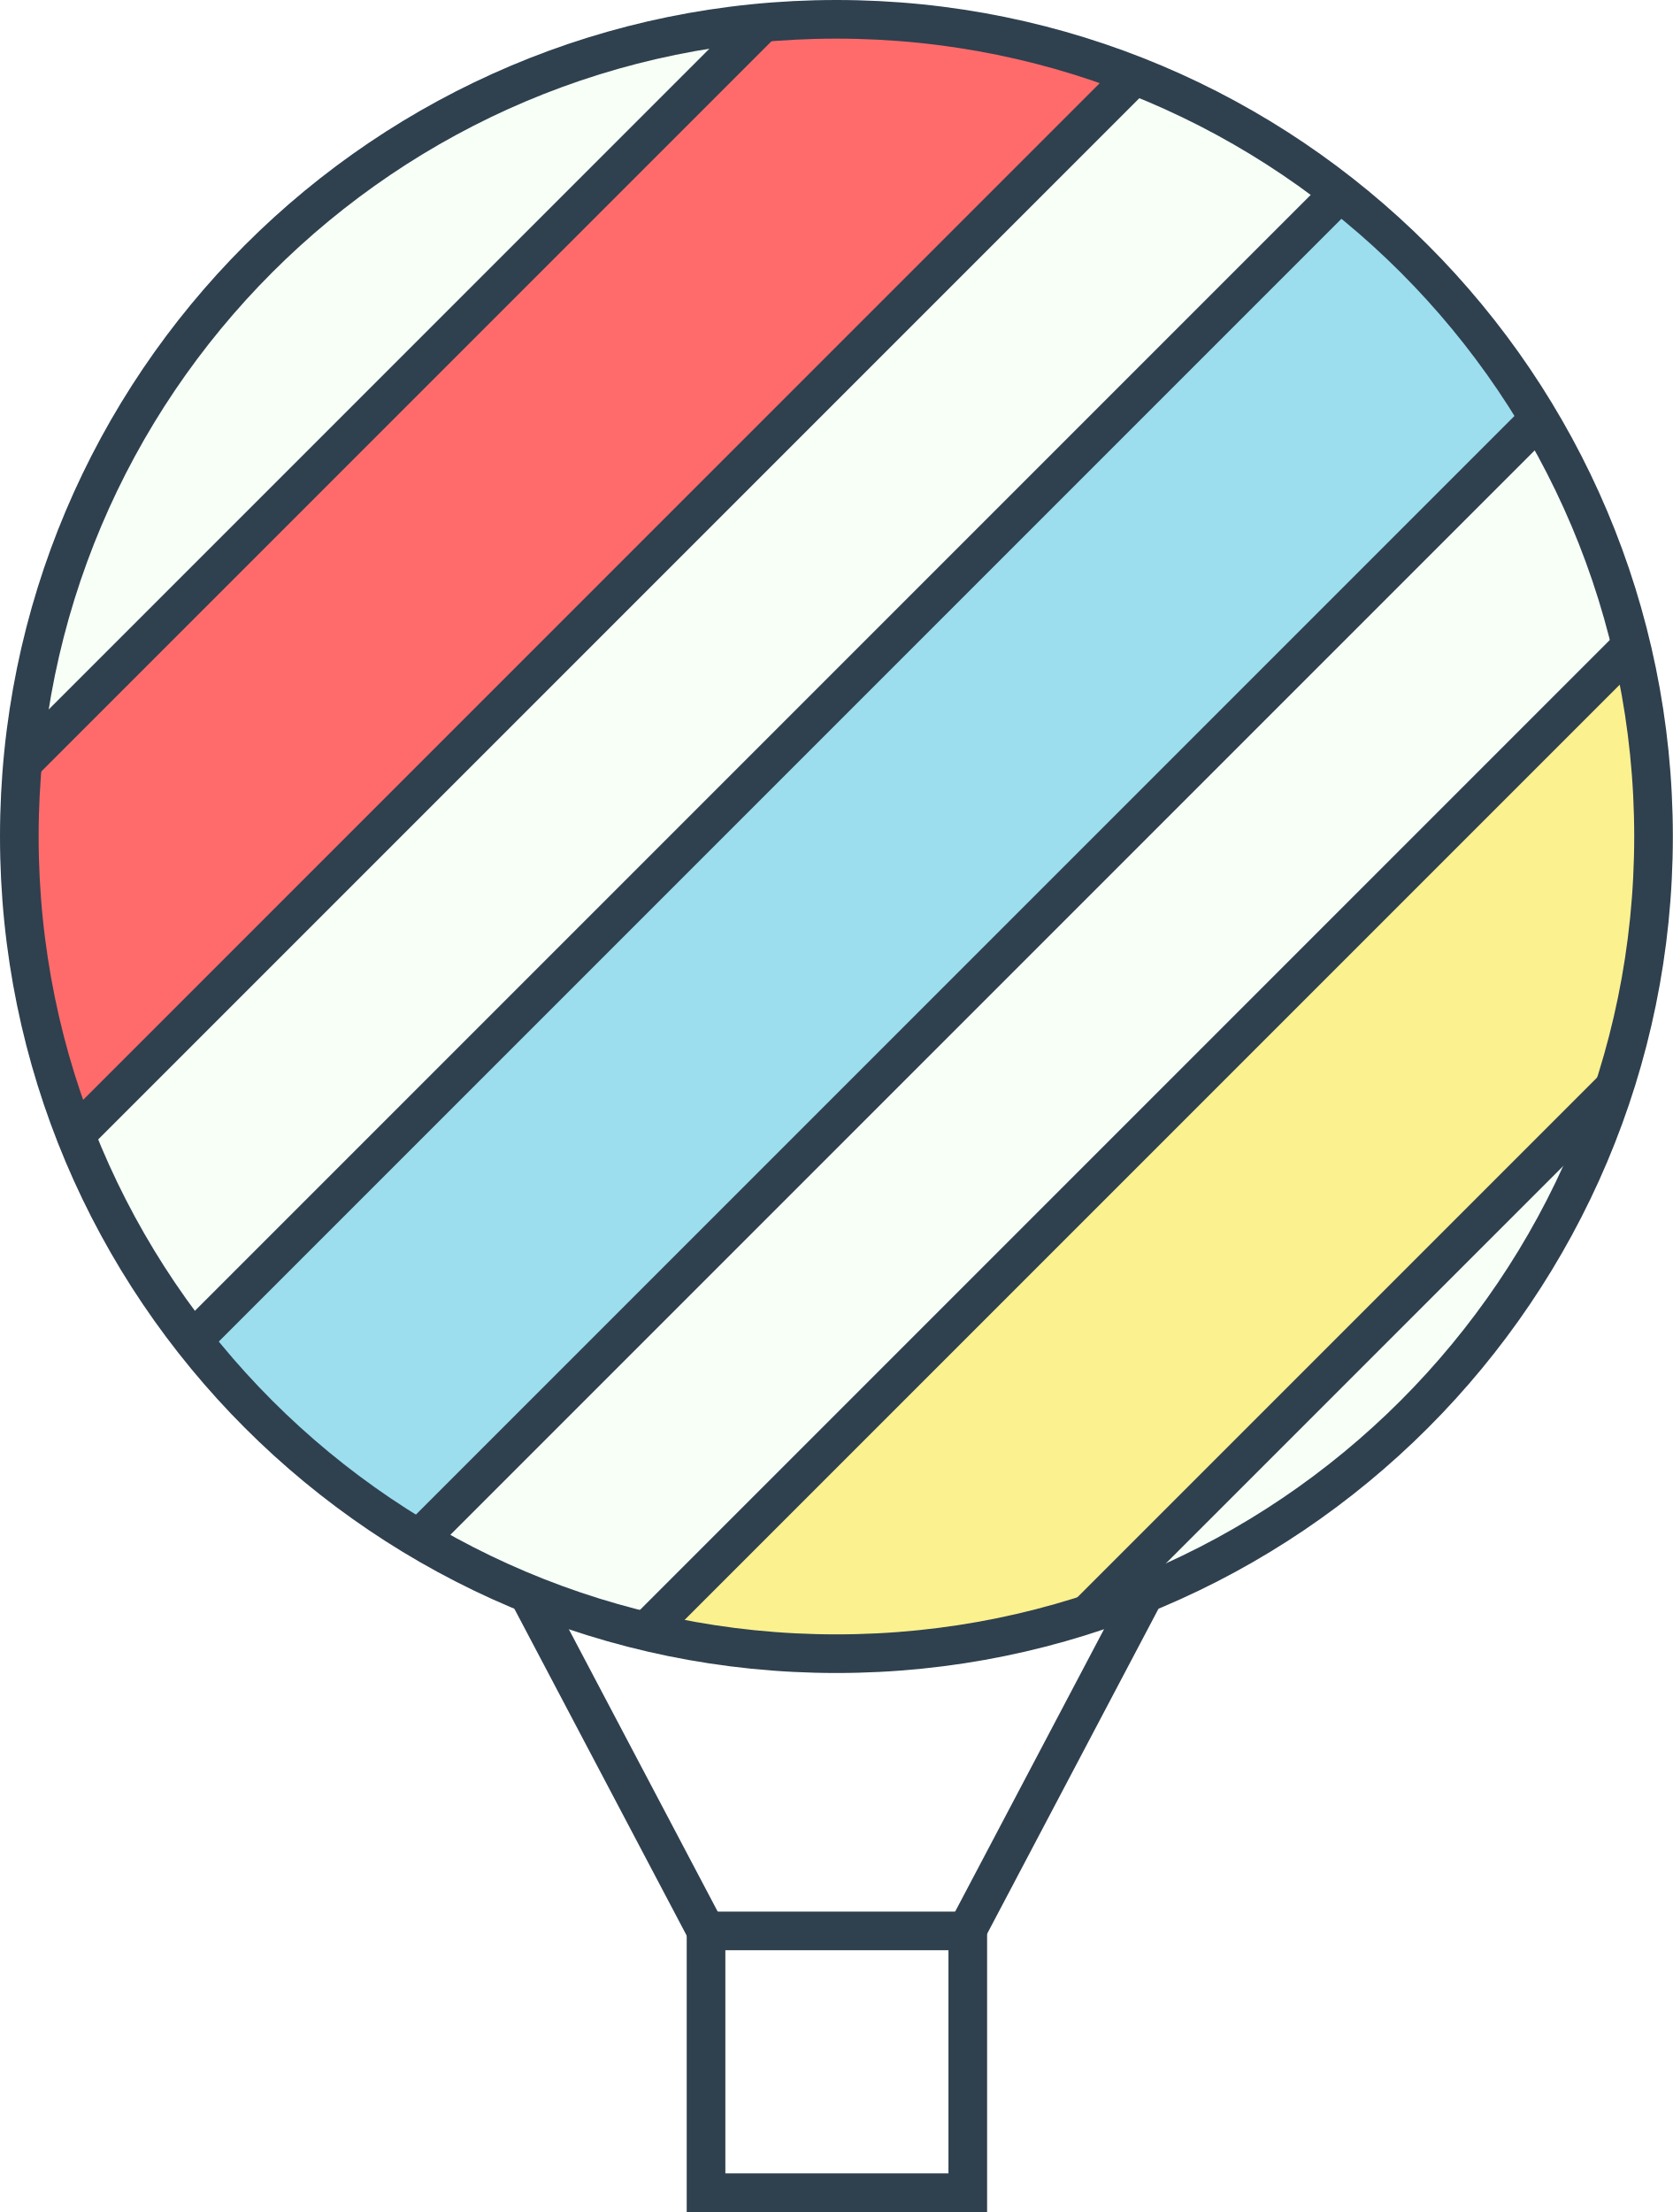
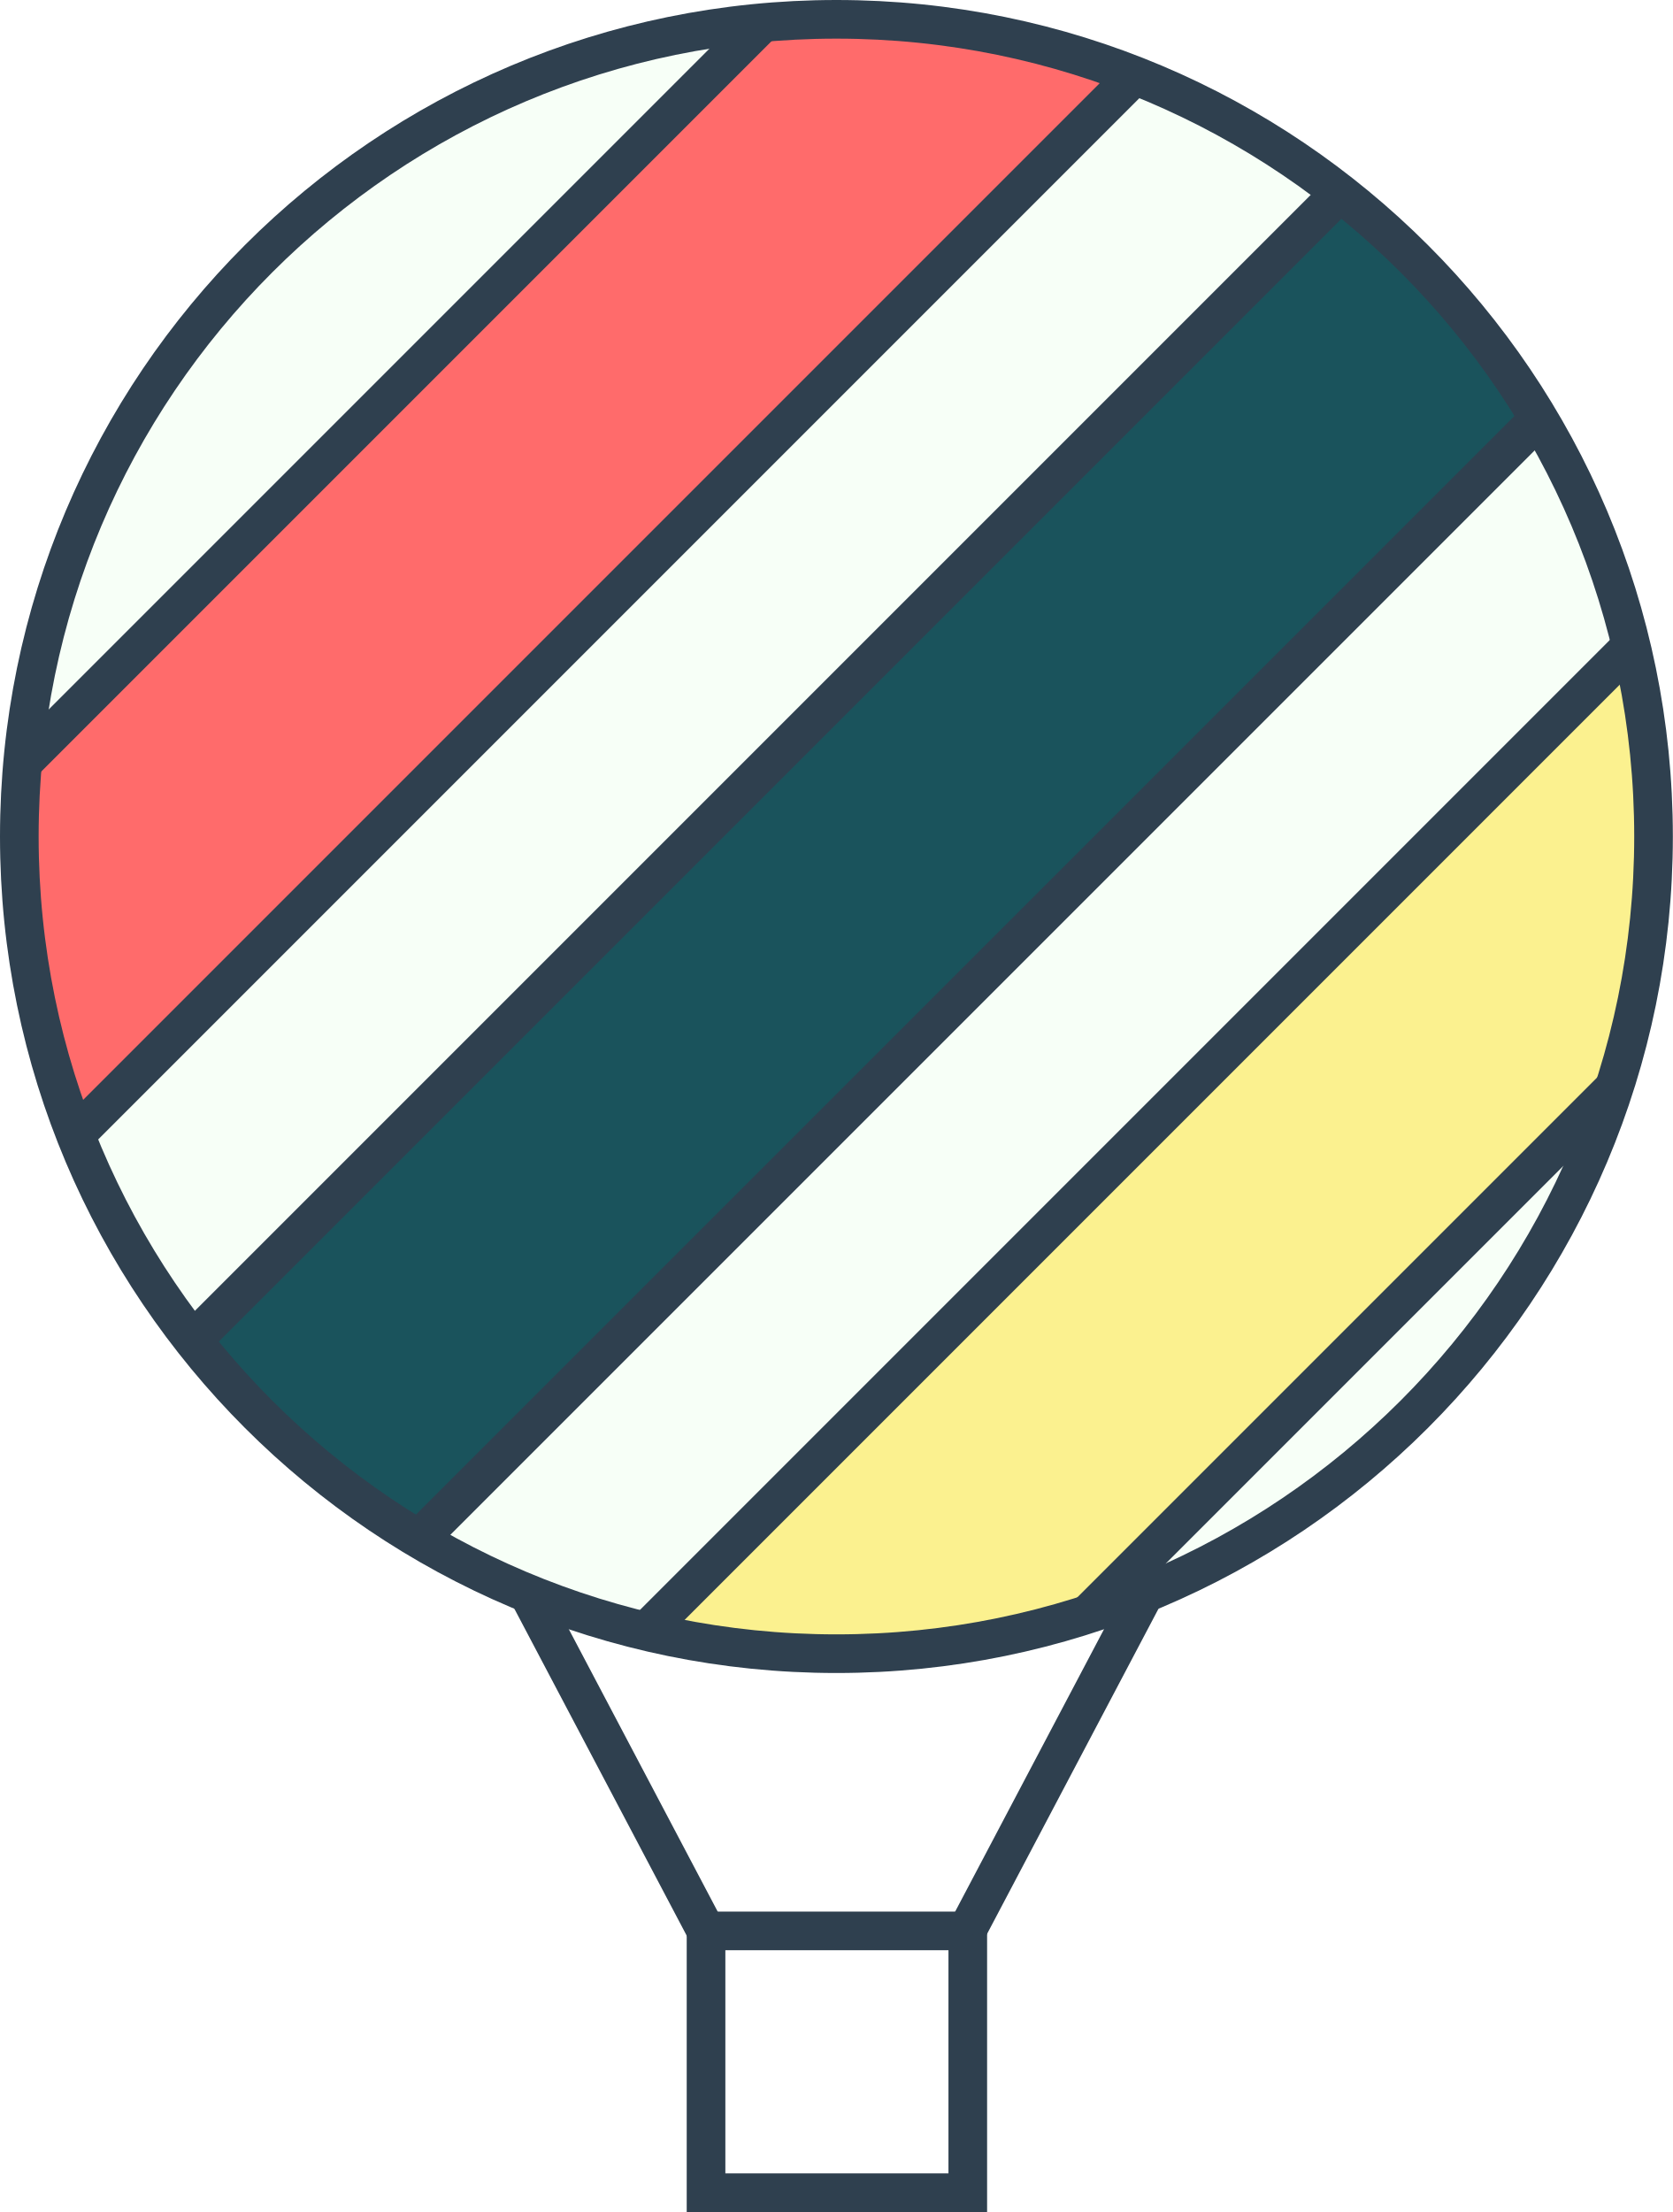
<svg xmlns="http://www.w3.org/2000/svg" xmlns:xlink="http://www.w3.org/1999/xlink" version="1.1" id="Layer_2" x="0px" y="0px" viewBox="0 0 173.2 229" style="enable-background:new 0 0 173.2 229;" xml:space="preserve">
  <style type="text/css">
	.st0{fill:none;stroke:#2F404F;stroke-width:4;stroke-miterlimit:10;}
	.st1{fill:#F7FFF7;}
	.st2{clip-path:url(#SVGID_2_);}
	.st3{fill:#FF6B6B;stroke:#2F404F;stroke-width:4;stroke-miterlimit:10;}
- 	.st4{fill:#9CDEEE;stroke:#2F404F;stroke-width:4;stroke-miterlimit:10;}
+ 	.st4{fill:#1A535C;stroke:#2F404F;stroke-width:4;stroke-miterlimit:10;}
	.st5{fill:#FBF18F;stroke:#2F404F;stroke-width:4;stroke-miterlimit:10;}
</style>
  <rect x="73.1" y="199.9" class="st0" width="27.1" height="27.1" />
  <g>
    <circle id="_Ellipse_2" class="st1" cx="86.6" cy="86.6" r="84.6" />
    <g>
      <defs>
        <circle id="SVGID_1_" cx="86.6" cy="86.6" r="84.6" />
      </defs>
      <clipPath id="SVGID_2_">
        <use xlink:href="#SVGID_1_" style="overflow:visible;" />
      </clipPath>
      <g class="st2">
        <rect x="-45.5" y="36.3" transform="matrix(0.7071 -0.7071 0.7071 0.7071 -21.5575 51.5398)" class="st3" width="193.9" height="31.1" />
        <rect x="-0.6" y="68.8" transform="matrix(0.7071 -0.7071 0.7071 0.7071 -31.4076 92.822)" class="st4" width="193.9" height="31.1" />
        <rect x="31.7" y="113.5" transform="matrix(0.7071 -0.7071 0.7071 0.7071 -53.5682 128.8117)" class="st5" width="193.9" height="31.1" />
      </g>
    </g>
    <circle id="_Ellipse_3" class="st0" cx="86.6" cy="86.6" r="84.6" />
  </g>
  <line class="st0" x1="54.7" y1="165" x2="73.1" y2="199.9" />
  <line class="st0" x1="118.5" y1="165" x2="100.1" y2="199.9" />
</svg>
